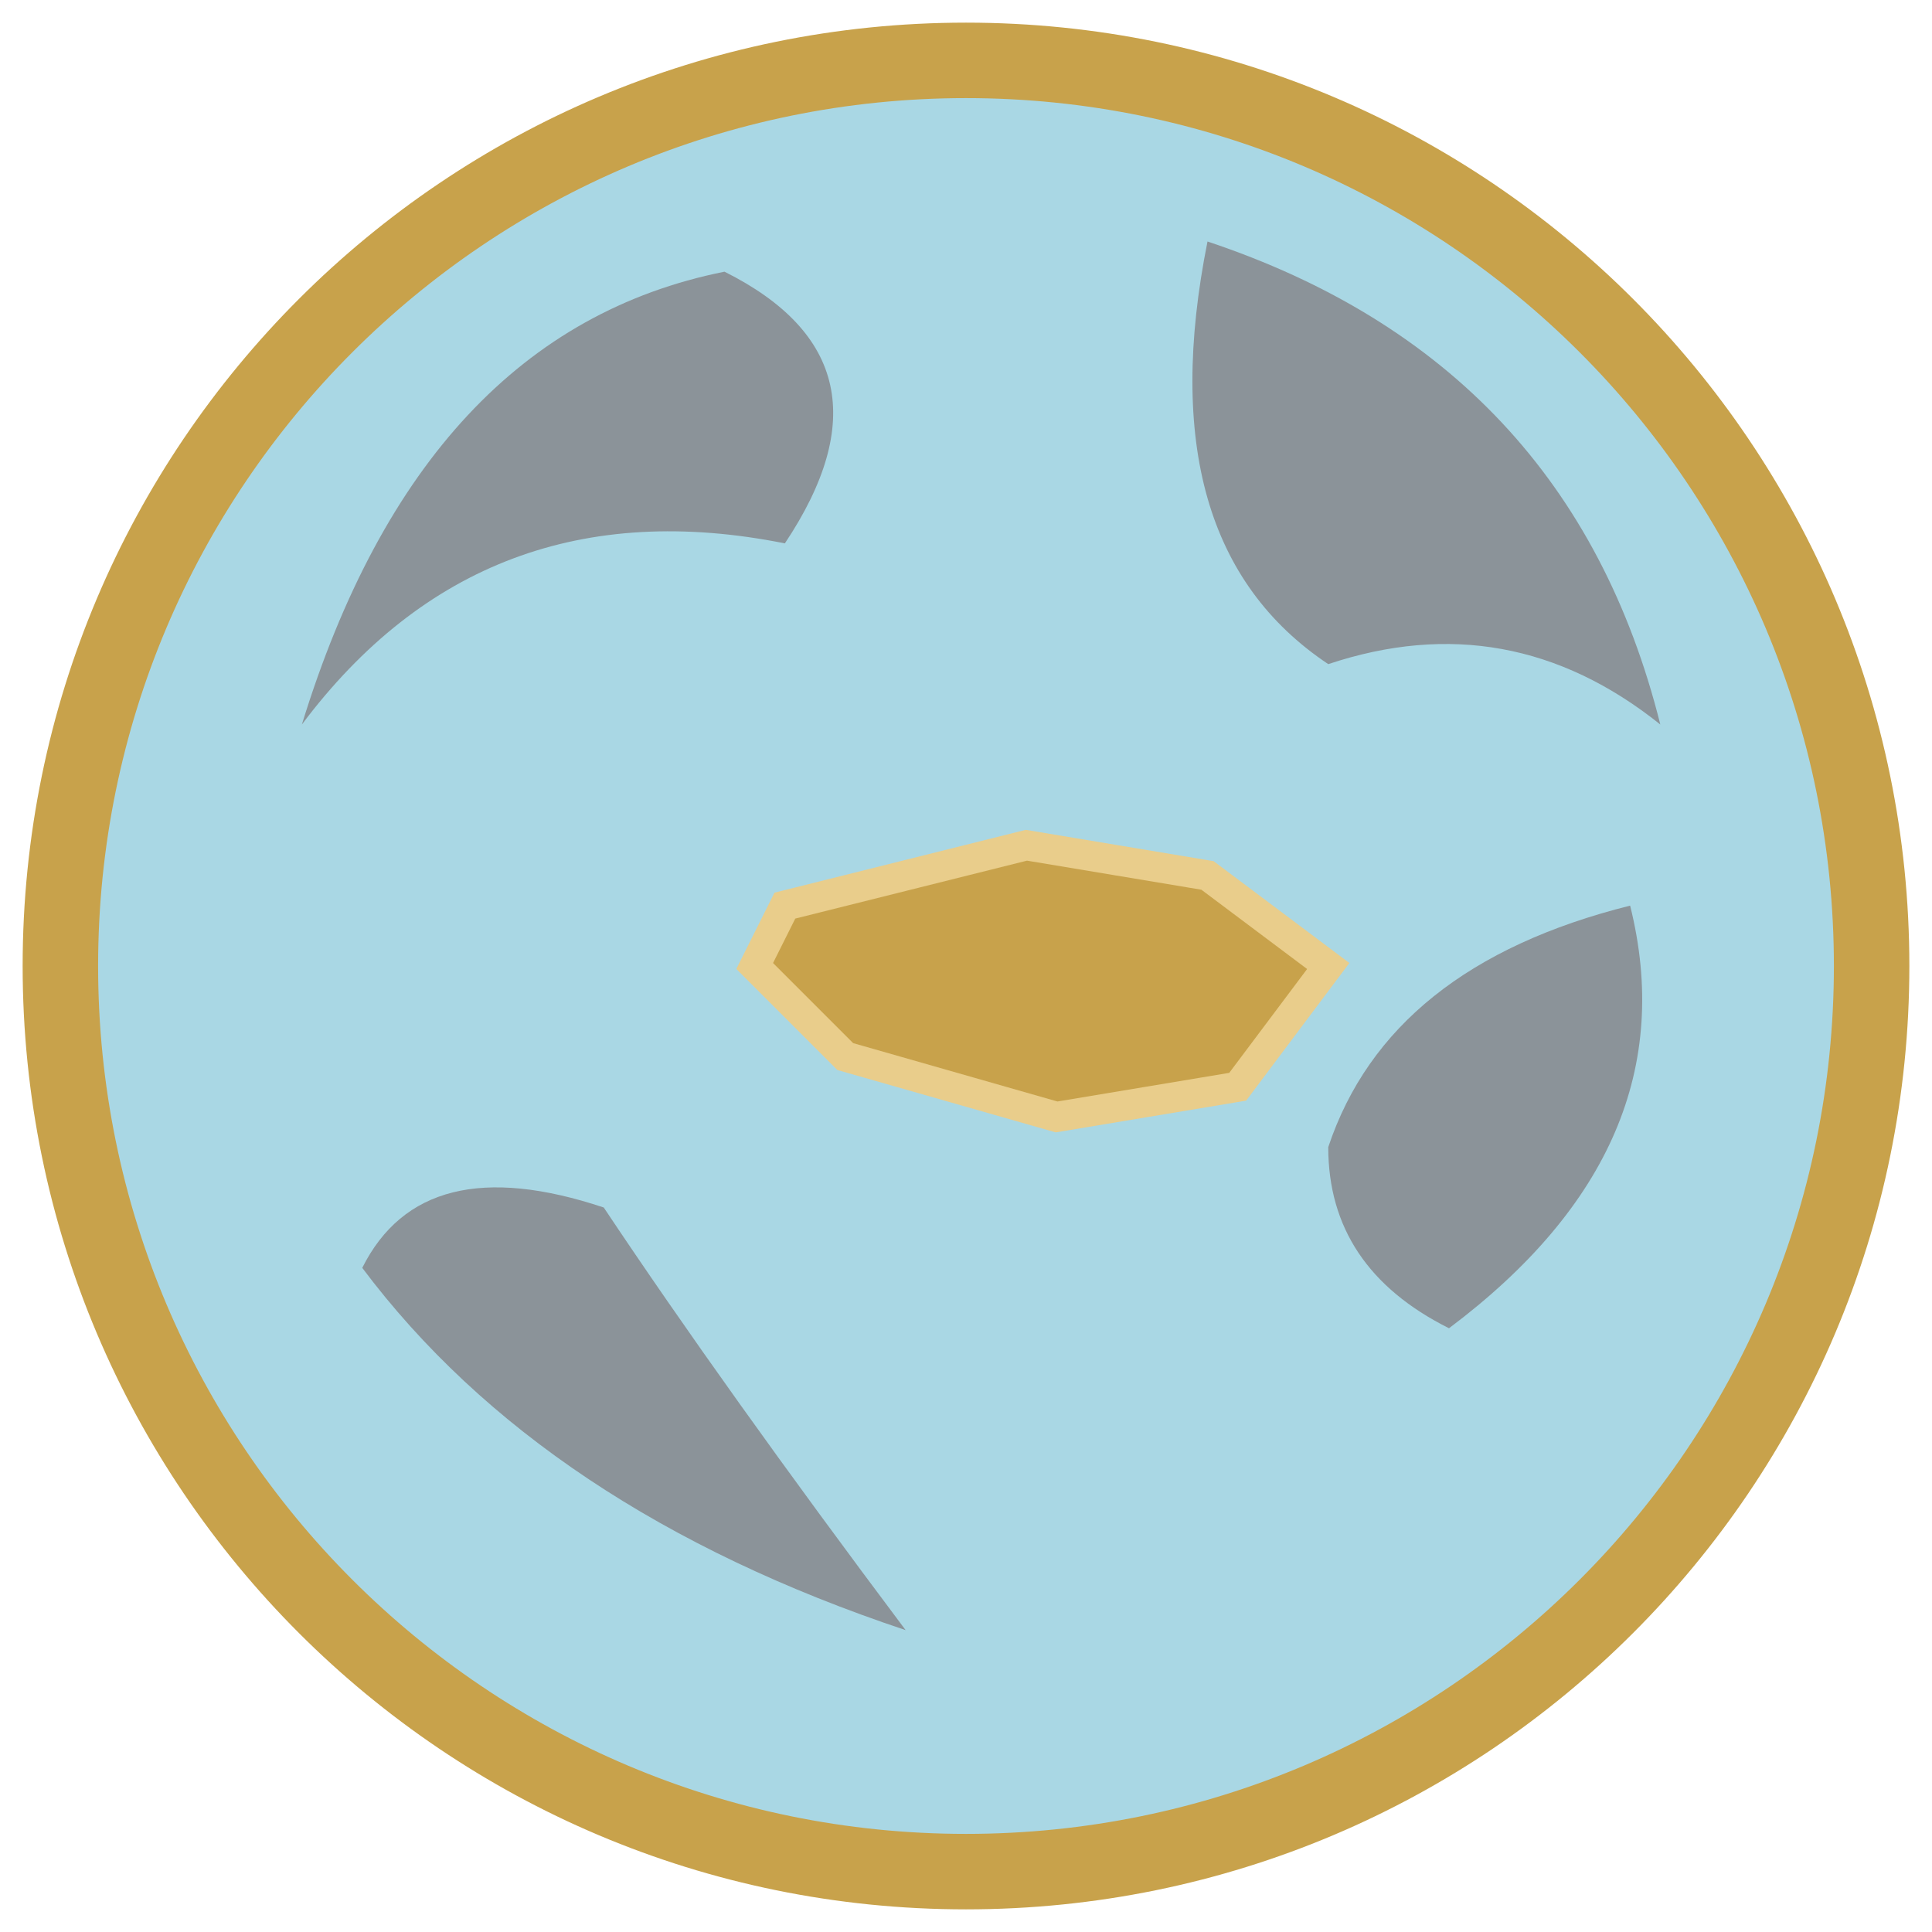
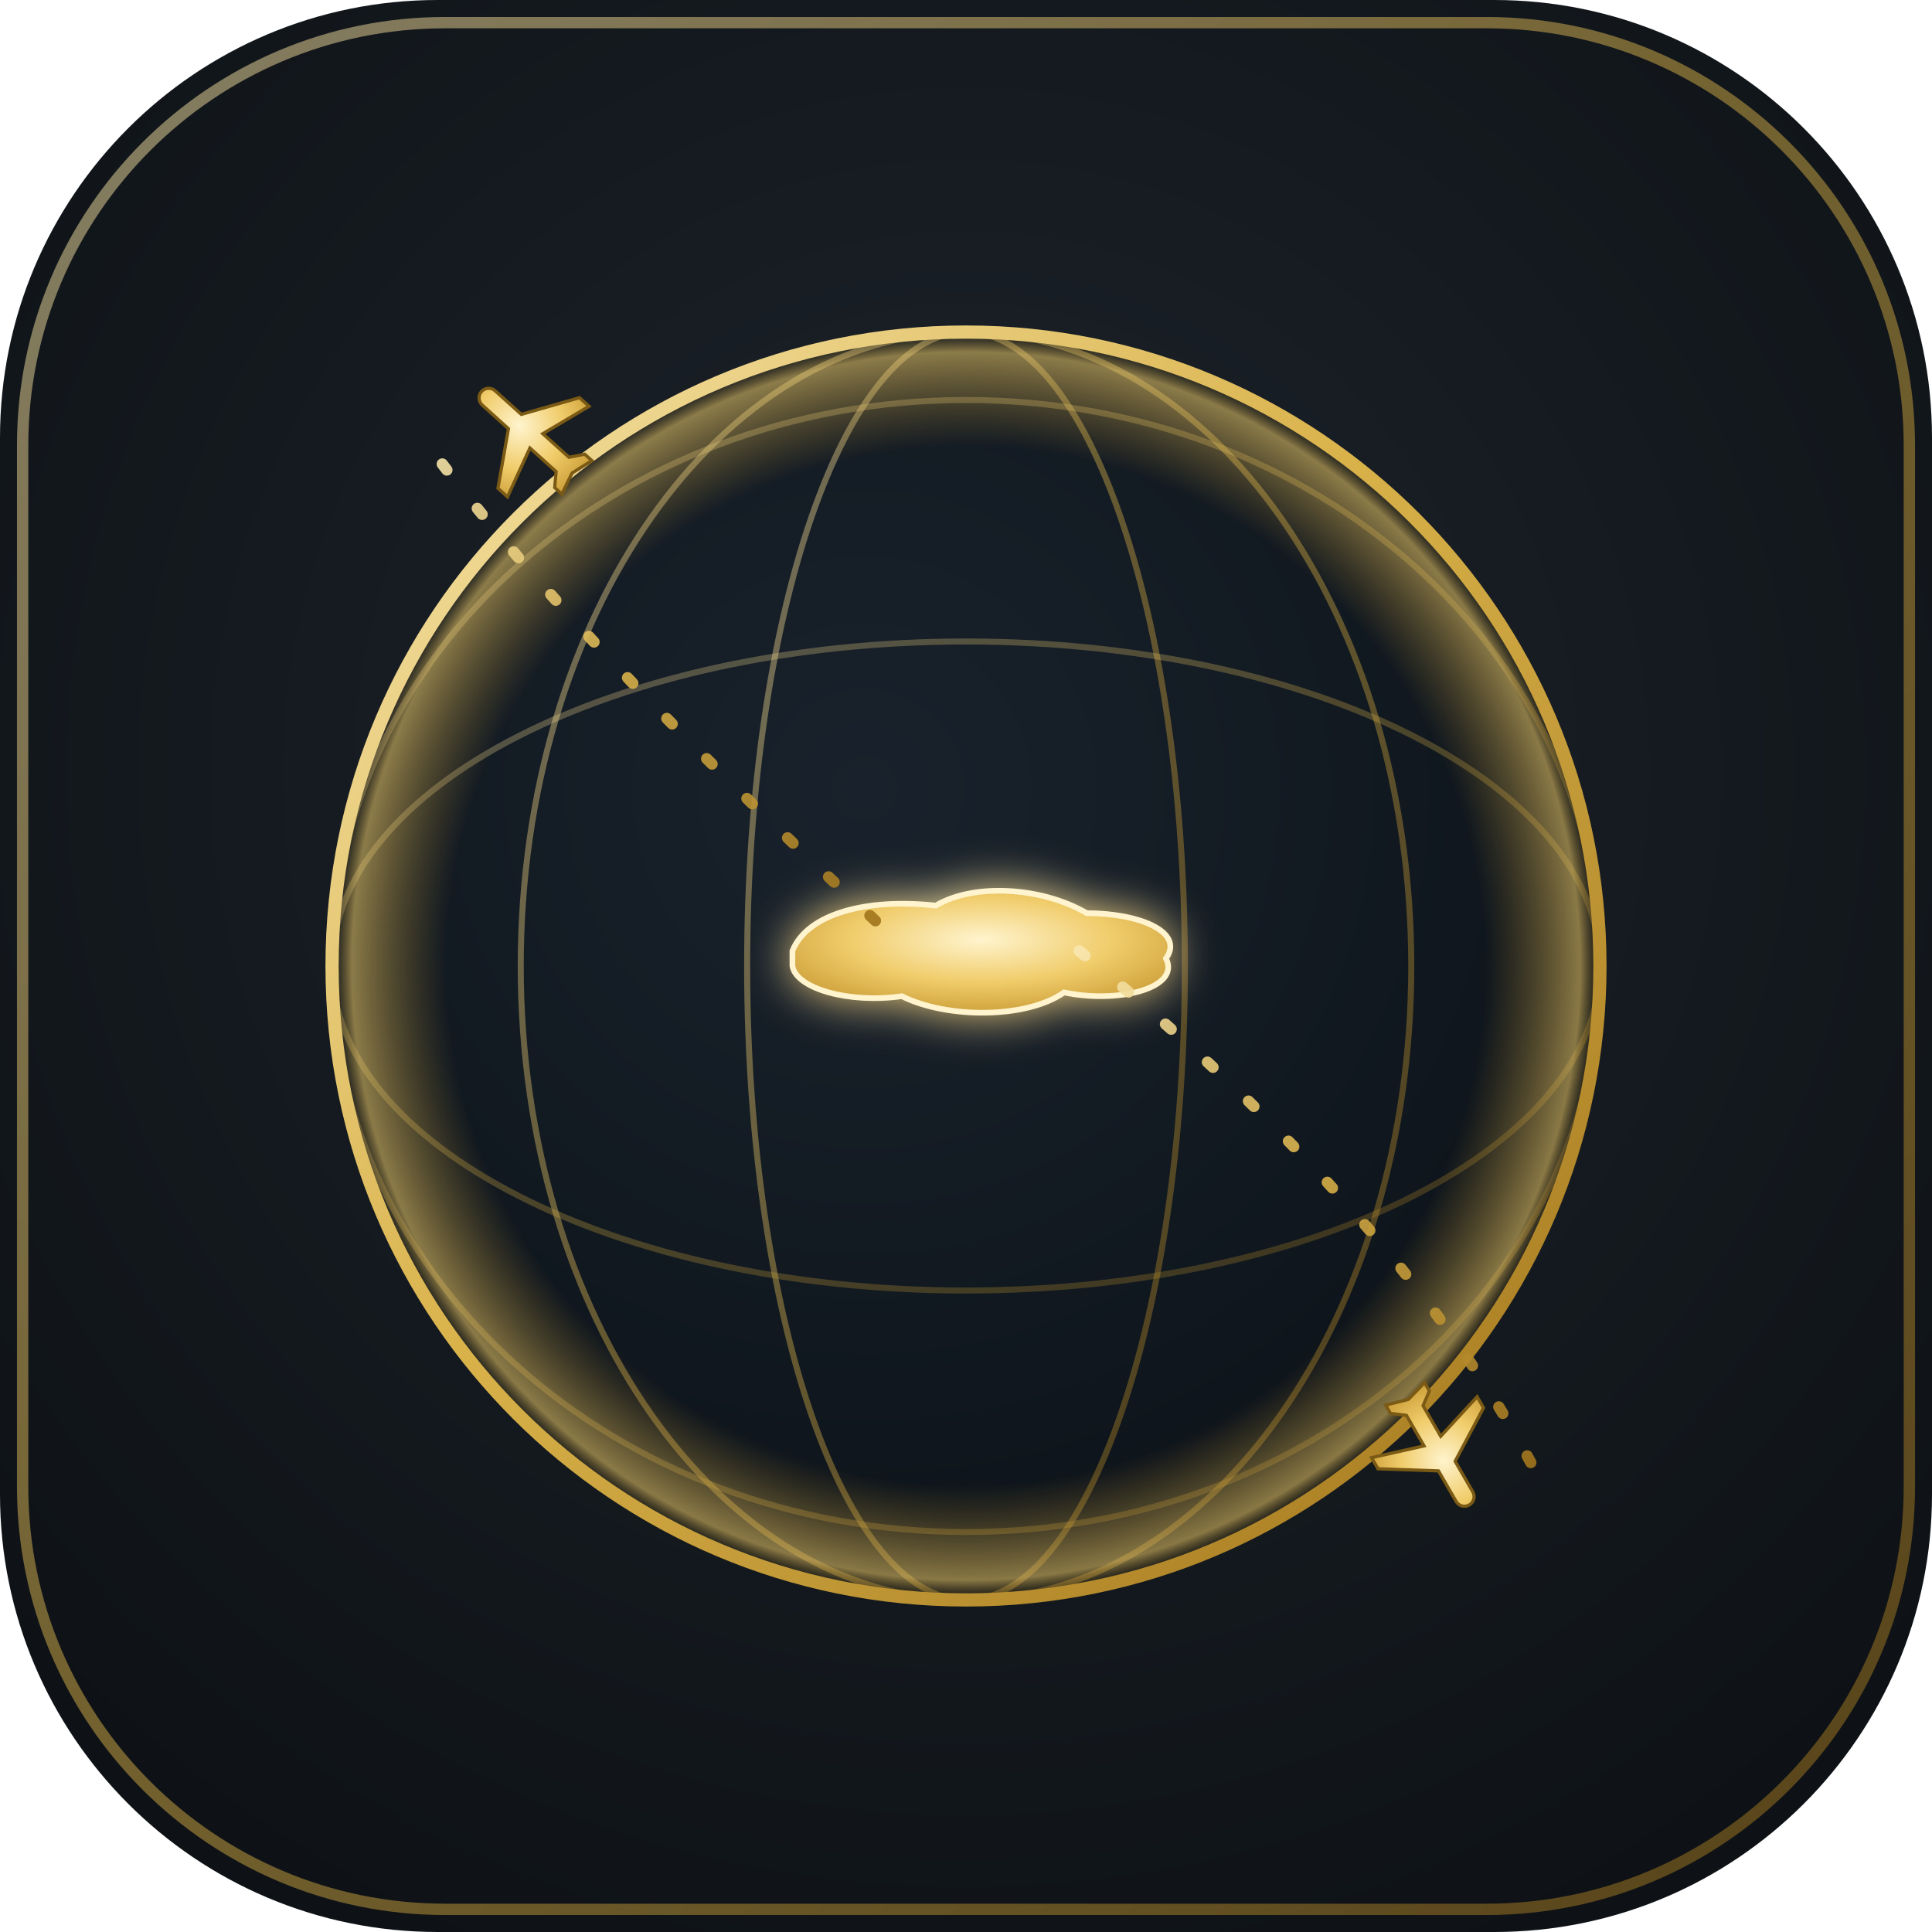
- <svg xmlns="http://www.w3.org/2000/svg" viewBox="0 0 64 64">
-   <circle cx="32" cy="32" r="30" fill="#A9D7E4" />
-   <path d="M10 24 Q16 16 26 18 Q30 12 24 9 Q14 11 10 24Z" fill="#8B9399" />
-   <path d="M40 8 Q52 12 55 24 Q50 20 44 22 Q38 18 40 8Z" fill="#8B9399" />
-   <path d="M12 42 Q18 50 30 54 Q24 46 20 40 Q14 38 12 42Z" fill="#8B9399" />
-   <path d="M48 44 Q56 38 54 30 Q46 32 44 38 Q44 42 48 44Z" fill="#8B9399" />
-   <path d="M26 30 l8 -2 6 1 4 3 -3 4 -6 1 -7 -2 -3 -3 z" fill="#C8A24B" stroke="#E9CD8B" stroke-width="1" />
-   <circle cx="32" cy="32" r="30" fill="none" stroke="#C8A24B" stroke-width="2.5" />
+ <svg xmlns="http://www.w3.org/2000/svg" viewBox="0 0 512 512" role="img" aria-label="Meridian — the Dominican Republic at the center of a golden world">
+   <defs>
+     <linearGradient id="gold" x1="0" y1="0" x2="1" y2="1">
+       <stop offset="0" stop-color="#F8E7B0" />
+       <stop offset="0.45" stop-color="#D9B24A" />
+       <stop offset="1" stop-color="#A0741B" />
+     </linearGradient>
+     <radialGradient id="goldBright" cx="0.5" cy="0.4" r="0.7">
+       <stop offset="0" stop-color="#FFF4CE" />
+       <stop offset="0.5" stop-color="#F0CC6A" />
+       <stop offset="1" stop-color="#C2922B" />
+     </radialGradient>
+     <radialGradient id="tile" cx="0.5" cy="0.4" r="0.85">
+       <stop offset="0" stop-color="#1d242c" />
+       <stop offset="1" stop-color="#0a0d10" />
+     </radialGradient>
+     <radialGradient id="sphere" cx="0.42" cy="0.36" r="0.75">
+       <stop offset="0" stop-color="#19222c" />
+       <stop offset="0.7" stop-color="#0f161d" />
+       <stop offset="1" stop-color="#0a0f14" />
+     </radialGradient>
+     <radialGradient id="rim" cx="0.5" cy="0.5" r="0.5">
+       <stop offset="0.82" stop-color="#C2922B" stop-opacity="0" />
+       <stop offset="0.97" stop-color="#F0CC6A" stop-opacity="0.55" />
+       <stop offset="1" stop-color="#C2922B" stop-opacity="0" />
+     </radialGradient>
+     <filter id="glow" x="-60%" y="-60%" width="220%" height="220%">
+       <feGaussianBlur stdDeviation="6" result="b" />
+       <feMerge>
+         <feMergeNode in="b" />
+         <feMergeNode in="SourceGraphic" />
+       </feMerge>
+     </filter>
+     <clipPath id="globeClip">
+       <circle cx="256" cy="256" r="168" />
+     </clipPath>
+   </defs>
+   <rect x="0" y="0" width="512" height="512" rx="116" fill="url(#tile)" />
+   <rect x="6" y="6" width="500" height="500" rx="112" fill="none" stroke="url(#gold)" stroke-width="3" opacity="0.5" />
+   <circle cx="256" cy="256" r="168" fill="url(#sphere)" />
+   <g clip-path="url(#globeClip)" fill="none" stroke="url(#gold)" stroke-width="1.6">
+     <g opacity="0.42">
+       <ellipse cx="256" cy="256" rx="168" ry="168" />
+       <ellipse cx="256" cy="256" rx="118" ry="168" />
+       <ellipse cx="256" cy="256" rx="58" ry="168" />
+       <line x1="256" y1="88" x2="256" y2="424" />
+     </g>
+     <g opacity="0.30">
+       <line x1="88" y1="256" x2="424" y2="256" />
+       <ellipse cx="256" cy="256" rx="168" ry="86" />
+       <ellipse cx="256" cy="256" rx="168" ry="150" />
+     </g>
+   </g>
+   <circle cx="256" cy="256" r="168" fill="url(#rim)" />
+   <circle cx="256" cy="256" r="168" fill="none" stroke="url(#gold)" stroke-width="3.5" />
+   <g filter="url(#glow)">
+     <path d="M210 252              C214 242 230 238 248 240              C258 234 276 235 288 242              C302 242 314 247 309 254              C313 262 296 266 282 263              C272 270 251 270 239 264              C225 266 211 262 210 256              Z" fill="url(#goldBright)" stroke="#FFF4CE" stroke-width="1.5" />
+   </g>
+   <g fill="none" stroke="url(#gold)" stroke-width="3" stroke-linecap="round" opacity="0.9">
+     <path d="M232 244 Q150 168 112 116" stroke-dasharray="2 13" />
+     <path d="M286 252 Q372 322 408 392" stroke-dasharray="2 13" />
+   </g>
+   <g transform="translate(112 116) rotate(-48) scale(1.7)" fill="url(#goldBright)" stroke="#7a5a14" stroke-width="0.5">
+     <path d="M21 16v-2l-8-5V3.5c0-.83-.67-1.5-1.5-1.5S10 2.67 10 3.5V9l-8 5v2l8-2.5V19l-2 1.5V22l3.5-1 3.5 1v-1.5L13 19v-5.5z" />
+   </g>
+   <g transform="translate(408 392) rotate(150) scale(1.7)" fill="url(#goldBright)" stroke="#7a5a14" stroke-width="0.5">
+     <path d="M21 16v-2l-8-5V3.5c0-.83-.67-1.5-1.5-1.5S10 2.67 10 3.5V9l-8 5v2l8-2.5V19l-2 1.5V22l3.5-1 3.5 1v-1.5L13 19v-5.5z" />
+   </g>
</svg>
